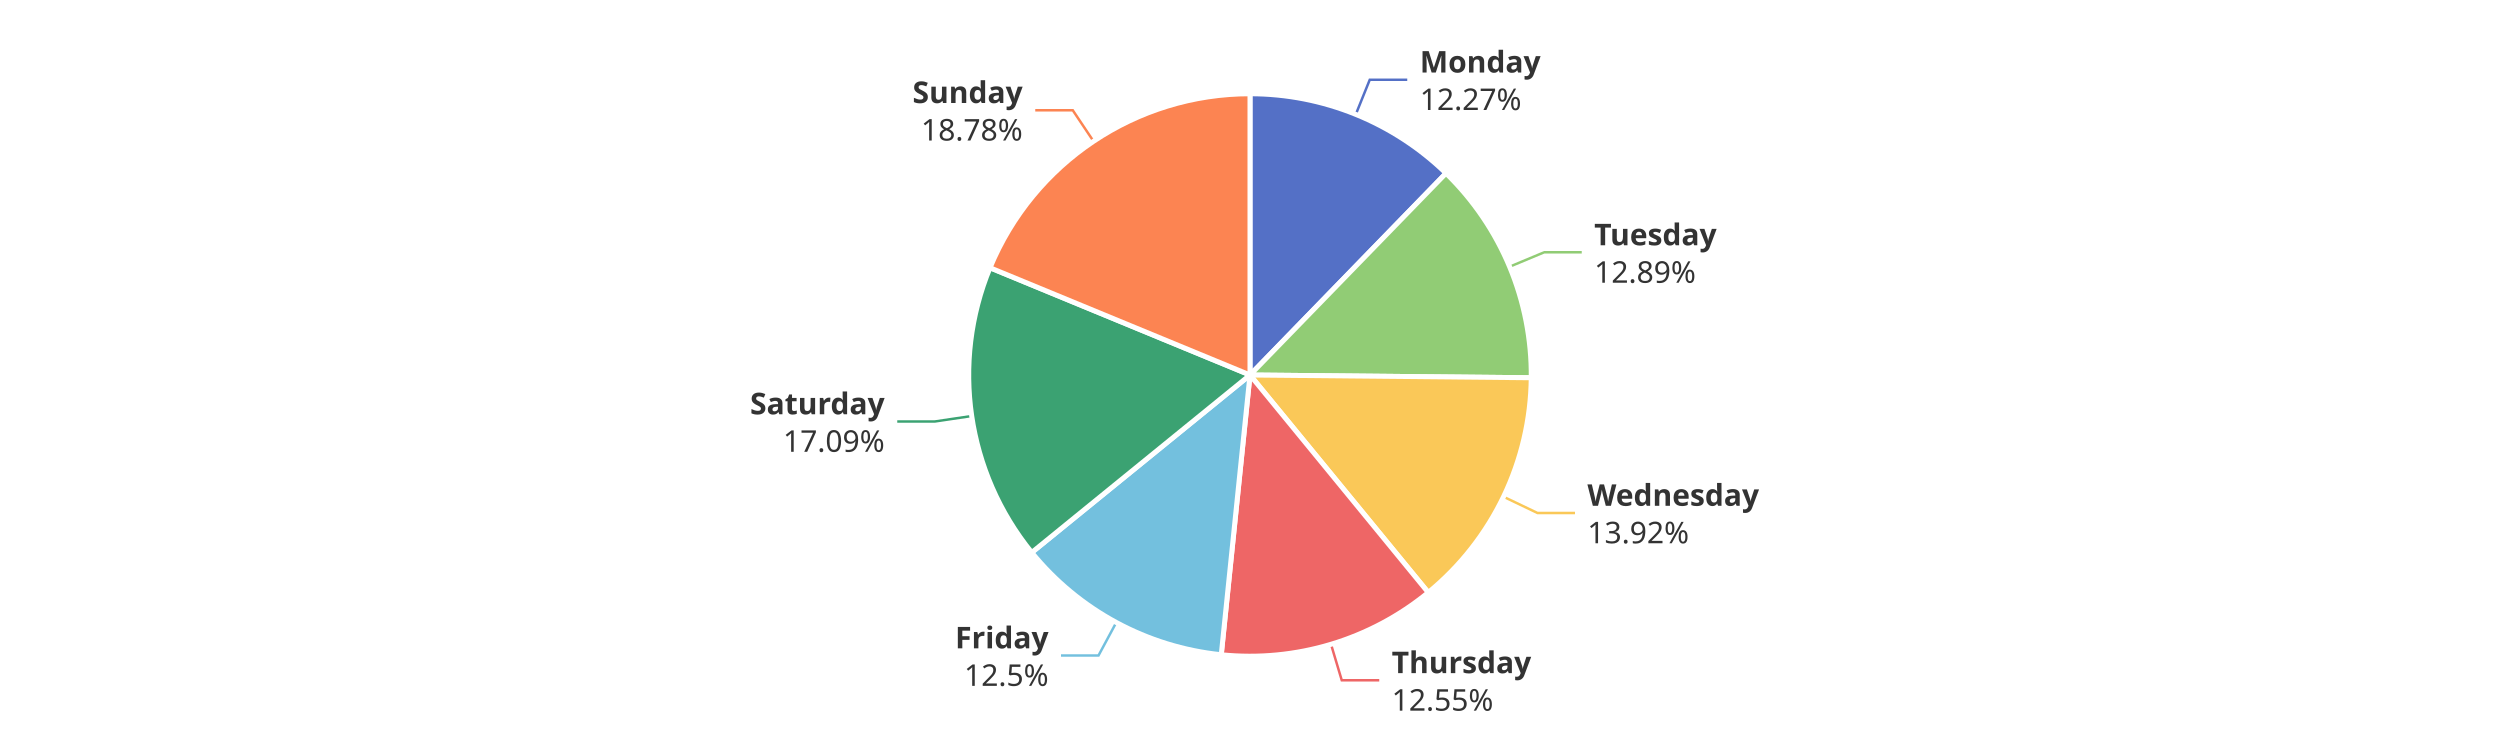
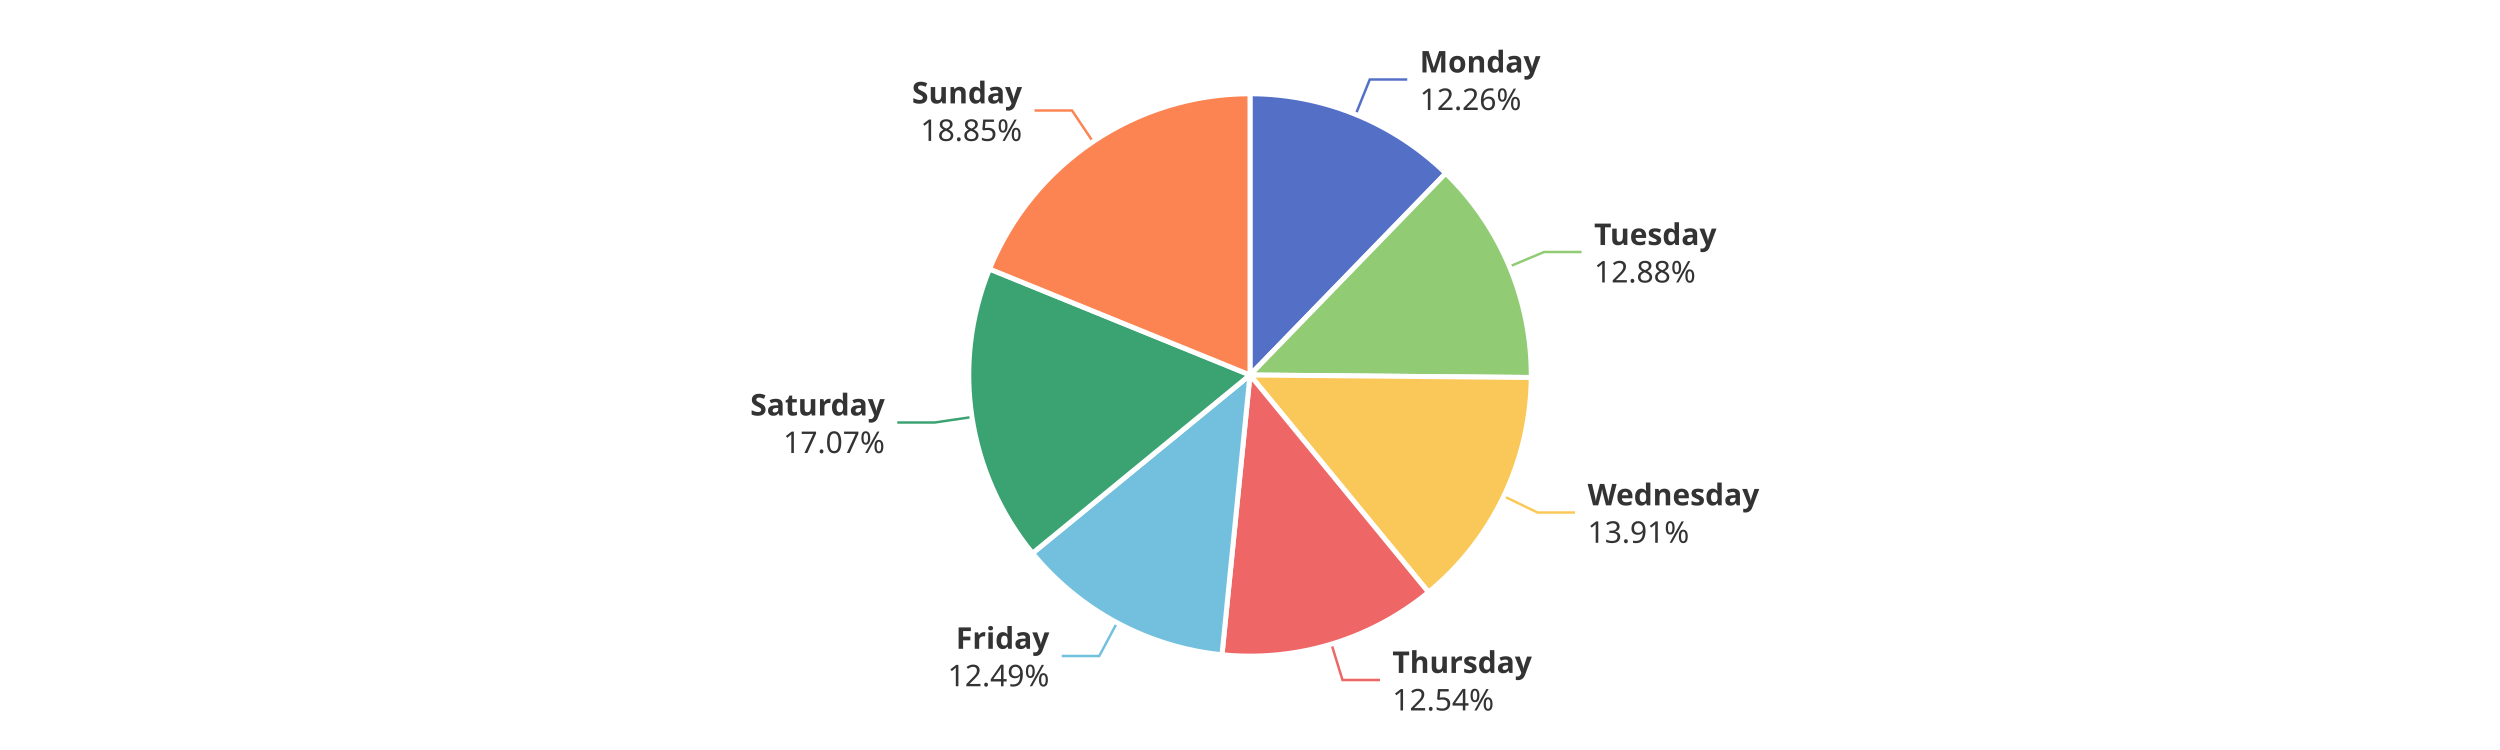
<svg xmlns="http://www.w3.org/2000/svg" width="1000" height="300" version="1.1" baseProfile="full" viewBox="0 0 1000 300">
  <rect width="1000" height="300" x="0" y="0" id="0" fill="#ffffff" />
-   <polyline points="542.3 45.8 547.9 31.9 562.9 31.9" fill="none" stroke="#5470c6" />
-   <polyline points="603.8 106.7 617.7 100.9 632.7 100.9" fill="none" stroke="#91cc75" />
-   <polyline points="601.4 198.7 615 205.2 630 205.2" fill="none" stroke="#fac858" />
-   <polyline points="532.4 257.7 536.7 272.1 551.7 272.1" fill="none" stroke="#ee6666" />
-   <polyline points="446.5 249 439.4 262.2 424.4 262.2" fill="none" stroke="#73c0de" />
-   <polyline points="388.7 166.4 373.9 168.6 358.9 168.6" fill="none" stroke="#3ba272" />
-   <polyline points="437.4 56.5 429.1 44.1 414.1 44.1" fill="none" stroke="#fc8452" />
-   <path d="M500 37.5A112.5 112.5 0 0 1 578.4 69.3L500 150Z" fill="#5470c6" stroke="#fff" stroke-width="2" stroke-linejoin="round" />
-   <path d="M578.4 69.3A112.5 112.5 0 0 1 612.5 151.1L500 150Z" fill="#91cc75" stroke="#fff" stroke-width="2" stroke-linejoin="round" />
-   <path d="M612.5 151.1A112.5 112.5 0 0 1 571.3 237L500 150Z" fill="#fac858" stroke="#fff" stroke-width="2" stroke-linejoin="round" />
-   <path d="M571.3 237A112.5 112.5 0 0 1 488.5 261.9L500 150Z" fill="#ee6666" stroke="#fff" stroke-width="2" stroke-linejoin="round" />
-   <path d="M488.5 261.9A112.5 112.5 0 0 1 412.7 221L500 150Z" fill="#73c0de" stroke="#fff" stroke-width="2" stroke-linejoin="round" />
-   <path d="M412.7 221A112.5 112.5 0 0 1 396 107.1L500 150Z" fill="#3ba272" stroke="#fff" stroke-width="2" stroke-linejoin="round" />
-   <path d="M396 107.1A112.5 112.5 0 0 1 500 37.5L500 150Z" fill="#fc8452" stroke="#fff" stroke-width="2" stroke-linejoin="round" />
-   <path d="M0 -15l42.8 0l0 30l-42.8 0Z" transform="translate(567.9397 31.8559)" fill="none" />
-   <text dominant-baseline="central" text-anchor="start" style="font-size:12px;font-family:sans-serif;font-weight:bold;" y="-7.5" transform="translate(567.9397 31.8559)" fill="#333" stroke="rgb(255,255,255)" stroke-width="2" paint-order="stroke" stroke-miterlimit="2">Monday</text>
-   <text dominant-baseline="central" text-anchor="start" style="font-size:12px;font-family:sans-serif;" y="7.5" transform="translate(567.9397 31.8559)" fill="#333" stroke="rgb(255,255,255)" stroke-width="2" paint-order="stroke" stroke-miterlimit="2">12.27%</text>
-   <path d="M0 -15l46.2 0l0 30l-46.2 0Z" transform="translate(637.6871 100.9489)" fill="none" />
-   <text dominant-baseline="central" text-anchor="start" style="font-size:12px;font-family:sans-serif;font-weight:bold;" y="-7.5" transform="translate(637.6871 100.9489)" fill="#333" stroke="rgb(255,255,255)" stroke-width="2" paint-order="stroke" stroke-miterlimit="2">Tuesday</text>
-   <text dominant-baseline="central" text-anchor="start" style="font-size:12px;font-family:sans-serif;" y="7.5" transform="translate(637.6871 100.9489)" fill="#333" stroke="rgb(255,255,255)" stroke-width="2" paint-order="stroke" stroke-miterlimit="2">12.89%</text>
-   <path d="M0 -15l63.6 0l0 30l-63.6 0Z" transform="translate(634.9529 205.1551)" fill="none" />
-   <text dominant-baseline="central" text-anchor="start" style="font-size:12px;font-family:sans-serif;font-weight:bold;" y="-7.5" transform="translate(634.9529 205.1551)" fill="#333" stroke="rgb(255,255,255)" stroke-width="2" paint-order="stroke" stroke-miterlimit="2">Wednesday</text>
-   <text dominant-baseline="central" text-anchor="start" style="font-size:12px;font-family:sans-serif;" y="7.5" transform="translate(634.9529 205.1551)" fill="#333" stroke="rgb(255,255,255)" stroke-width="2" paint-order="stroke" stroke-miterlimit="2">13.92%</text>
-   <path d="M0 -15l50.2 0l0 30l-50.2 0Z" transform="translate(556.6854 272.1083)" fill="none" />
-   <text dominant-baseline="central" text-anchor="start" style="font-size:12px;font-family:sans-serif;font-weight:bold;" y="-7.5" transform="translate(556.6854 272.1083)" fill="#333" stroke="rgb(255,255,255)" stroke-width="2" paint-order="stroke" stroke-miterlimit="2">Thursday</text>
-   <text dominant-baseline="central" text-anchor="start" style="font-size:12px;font-family:sans-serif;" y="7.5" transform="translate(556.6854 272.1083)" fill="#333" stroke="rgb(255,255,255)" stroke-width="2" paint-order="stroke" stroke-miterlimit="2">12.55%</text>
-   <path d="M-34.2 -15l34.2 0l0 30l-34.2 0Z" transform="translate(419.4206 262.189)" fill="none" />
-   <text dominant-baseline="central" text-anchor="end" style="font-size:12px;font-family:sans-serif;font-weight:bold;" y="-7.5" transform="translate(419.4206 262.189)" fill="#333" stroke="rgb(255,255,255)" stroke-width="2" paint-order="stroke" stroke-miterlimit="2">Friday</text>
-   <text dominant-baseline="central" text-anchor="end" style="font-size:12px;font-family:sans-serif;" y="7.5" transform="translate(419.4206 262.189)" fill="#333" stroke="rgb(255,255,255)" stroke-width="2" paint-order="stroke" stroke-miterlimit="2">12.5%</text>
-   <path d="M-48.2 -15l48.2 0l0 30l-48.2 0Z" transform="translate(353.858 168.5595)" fill="none" />
-   <text dominant-baseline="central" text-anchor="end" style="font-size:12px;font-family:sans-serif;font-weight:bold;" y="-7.5" transform="translate(353.858 168.5595)" fill="#333" stroke="rgb(255,255,255)" stroke-width="2" paint-order="stroke" stroke-miterlimit="2">Saturday</text>
-   <text dominant-baseline="central" text-anchor="end" style="font-size:12px;font-family:sans-serif;" y="7.5" transform="translate(353.858 168.5595)" fill="#333" stroke="rgb(255,255,255)" stroke-width="2" paint-order="stroke" stroke-miterlimit="2">17.09%</text>
-   <path d="M-40.9 -15l40.9 0l0 30l-40.9 0Z" transform="translate(409.0649 44.0544)" fill="none" />
-   <text dominant-baseline="central" text-anchor="end" style="font-size:12px;font-family:sans-serif;font-weight:bold;" y="-7.5" transform="translate(409.0649 44.0544)" fill="#333" stroke="rgb(255,255,255)" stroke-width="2" paint-order="stroke" stroke-miterlimit="2">Sunday</text>
-   <text dominant-baseline="central" text-anchor="end" style="font-size:12px;font-family:sans-serif;" y="7.5" transform="translate(409.0649 44.0544)" fill="#333" stroke="rgb(255,255,255)" stroke-width="2" paint-order="stroke" stroke-miterlimit="2">18.78%</text>
+   <polyline points="542.3 45.7 547.9 31.8 562.9 31.8" fill="none" stroke="#5470c6" />
+   <polyline points="603.8 106.6 617.6 100.8 632.6 100.8" fill="none" stroke="#91cc75" />
+   <polyline points="601.5 198.5 615 205 630 205" fill="none" stroke="#fac858" />
+   <polyline points="532.6 257.7 537 272 552 272" fill="none" stroke="#ee6666" />
+   <polyline points="446.8 249.1 439.7 262.4 424.7 262.4" fill="none" stroke="#73c0de" />
+   <polyline points="388.8 166.8 373.9 169 358.9 169" fill="none" stroke="#3ba272" />
+   <polyline points="437.2 56.7 428.8 44.2 413.8 44.2" fill="none" stroke="#fc8452" />
+   <path d="M500 37.5A112.5 112.5 0 0 1 578.3 69.3L500 150Z" fill="#5470c6" stroke="#fff" stroke-width="2" stroke-linejoin="round" />
+   <path d="M578.3 69.3A112.5 112.5 0 0 1 612.5 151L500 150Z" fill="#91cc75" stroke="#fff" stroke-width="2" stroke-linejoin="round" />
+   <path d="M612.5 151A112.5 112.5 0 0 1 571.4 236.9L500 150Z" fill="#fac858" stroke="#fff" stroke-width="2" stroke-linejoin="round" />
+   <path d="M571.4 236.9A112.5 112.5 0 0 1 488.8 261.9L500 150Z" fill="#ee6666" stroke="#fff" stroke-width="2" stroke-linejoin="round" />
+   <path d="M488.8 261.9A112.5 112.5 0 0 1 413 221.3L500 150Z" fill="#73c0de" stroke="#fff" stroke-width="2" stroke-linejoin="round" />
+   <path d="M413 221.3A112.5 112.5 0 0 1 395.8 107.6L500 150Z" fill="#3ba272" stroke="#fff" stroke-width="2" stroke-linejoin="round" />
+   <path d="M395.8 107.6A112.5 112.5 0 0 1 500 37.5L500 150Z" fill="#fc8452" stroke="#fff" stroke-width="2" stroke-linejoin="round" />
+   <path d="M0 -15l42.8 0l0 30l-42.8 0Z" transform="translate(567.9026 31.8408)" fill="none" />
+   <text dominant-baseline="central" text-anchor="start" style="font-size:12px;font-family:sans-serif;font-weight:bold;" y="-7.5" transform="translate(567.9026 31.8408)" fill="#333" stroke="rgb(255,255,255)" stroke-width="2" paint-order="stroke" stroke-miterlimit="2">Monday</text>
+   <text dominant-baseline="central" text-anchor="start" style="font-size:12px;font-family:sans-serif;" y="7.5" transform="translate(567.9026 31.8408)" fill="#333" stroke="rgb(255,255,255)" stroke-width="2" paint-order="stroke" stroke-miterlimit="2">12.26%</text>
+   <path d="M0 -15l46.2 0l0 30l-46.2 0Z" transform="translate(637.6408 100.838)" fill="none" />
+   <text dominant-baseline="central" text-anchor="start" style="font-size:12px;font-family:sans-serif;font-weight:bold;" y="-7.5" transform="translate(637.6408 100.838)" fill="#333" stroke="rgb(255,255,255)" stroke-width="2" paint-order="stroke" stroke-miterlimit="2">Tuesday</text>
+   <text dominant-baseline="central" text-anchor="start" style="font-size:12px;font-family:sans-serif;" y="7.5" transform="translate(637.6408 100.838)" fill="#333" stroke="rgb(255,255,255)" stroke-width="2" paint-order="stroke" stroke-miterlimit="2">12.88%</text>
+   <path d="M0 -15l63.6 0l0 30l-63.6 0Z" transform="translate(635.0394 204.9745)" fill="none" />
+   <text dominant-baseline="central" text-anchor="start" style="font-size:12px;font-family:sans-serif;font-weight:bold;" y="-7.5" transform="translate(635.0394 204.9745)" fill="#333" stroke="rgb(255,255,255)" stroke-width="2" paint-order="stroke" stroke-miterlimit="2">Wednesday</text>
+   <text dominant-baseline="central" text-anchor="start" style="font-size:12px;font-family:sans-serif;" y="7.5" transform="translate(635.0394 204.9745)" fill="#333" stroke="rgb(255,255,255)" stroke-width="2" paint-order="stroke" stroke-miterlimit="2">13.91%</text>
+   <path d="M0 -15l50.2 0l0 30l-50.2 0Z" transform="translate(556.9538 272.0273)" fill="none" />
+   <text dominant-baseline="central" text-anchor="start" style="font-size:12px;font-family:sans-serif;font-weight:bold;" y="-7.5" transform="translate(556.9538 272.0273)" fill="#333" stroke="rgb(255,255,255)" stroke-width="2" paint-order="stroke" stroke-miterlimit="2">Thursday</text>
+   <text dominant-baseline="central" text-anchor="start" style="font-size:12px;font-family:sans-serif;" y="7.5" transform="translate(556.9538 272.0273)" fill="#333" stroke="rgb(255,255,255)" stroke-width="2" paint-order="stroke" stroke-miterlimit="2">12.54%</text>
+   <path d="M-40.9 -15l40.9 0l0 30l-40.9 0Z" transform="translate(419.738 262.3599)" fill="none" />
+   <text dominant-baseline="central" text-anchor="end" style="font-size:12px;font-family:sans-serif;font-weight:bold;" y="-7.5" transform="translate(419.738 262.3599)" fill="#333" stroke="rgb(255,255,255)" stroke-width="2" paint-order="stroke" stroke-miterlimit="2">Friday</text>
+   <text dominant-baseline="central" text-anchor="end" style="font-size:12px;font-family:sans-serif;" y="7.5" transform="translate(419.738 262.3599)" fill="#333" stroke="rgb(255,255,255)" stroke-width="2" paint-order="stroke" stroke-miterlimit="2">12.49%</text>
+   <path d="M-48.2 -15l48.2 0l0 30l-48.2 0Z" transform="translate(353.9289 169.035)" fill="none" />
+   <text dominant-baseline="central" text-anchor="end" style="font-size:12px;font-family:sans-serif;font-weight:bold;" y="-7.5" transform="translate(353.9289 169.035)" fill="#333" stroke="rgb(255,255,255)" stroke-width="2" paint-order="stroke" stroke-miterlimit="2">Saturday</text>
+   <text dominant-baseline="central" text-anchor="end" style="font-size:12px;font-family:sans-serif;" y="7.5" transform="translate(353.9289 169.035)" fill="#333" stroke="rgb(255,255,255)" stroke-width="2" paint-order="stroke" stroke-miterlimit="2">17.07%</text>
+   <path d="M-40.9 -15l40.9 0l0 30l-40.9 0Z" transform="translate(408.8321 44.2107)" fill="none" />
+   <text dominant-baseline="central" text-anchor="end" style="font-size:12px;font-family:sans-serif;font-weight:bold;" y="-7.5" transform="translate(408.8321 44.2107)" fill="#333" stroke="rgb(255,255,255)" stroke-width="2" paint-order="stroke" stroke-miterlimit="2">Sunday</text>
+   <text dominant-baseline="central" text-anchor="end" style="font-size:12px;font-family:sans-serif;" y="7.5" transform="translate(408.8321 44.2107)" fill="#333" stroke="rgb(255,255,255)" stroke-width="2" paint-order="stroke" stroke-miterlimit="2">18.85%</text>
</svg>
